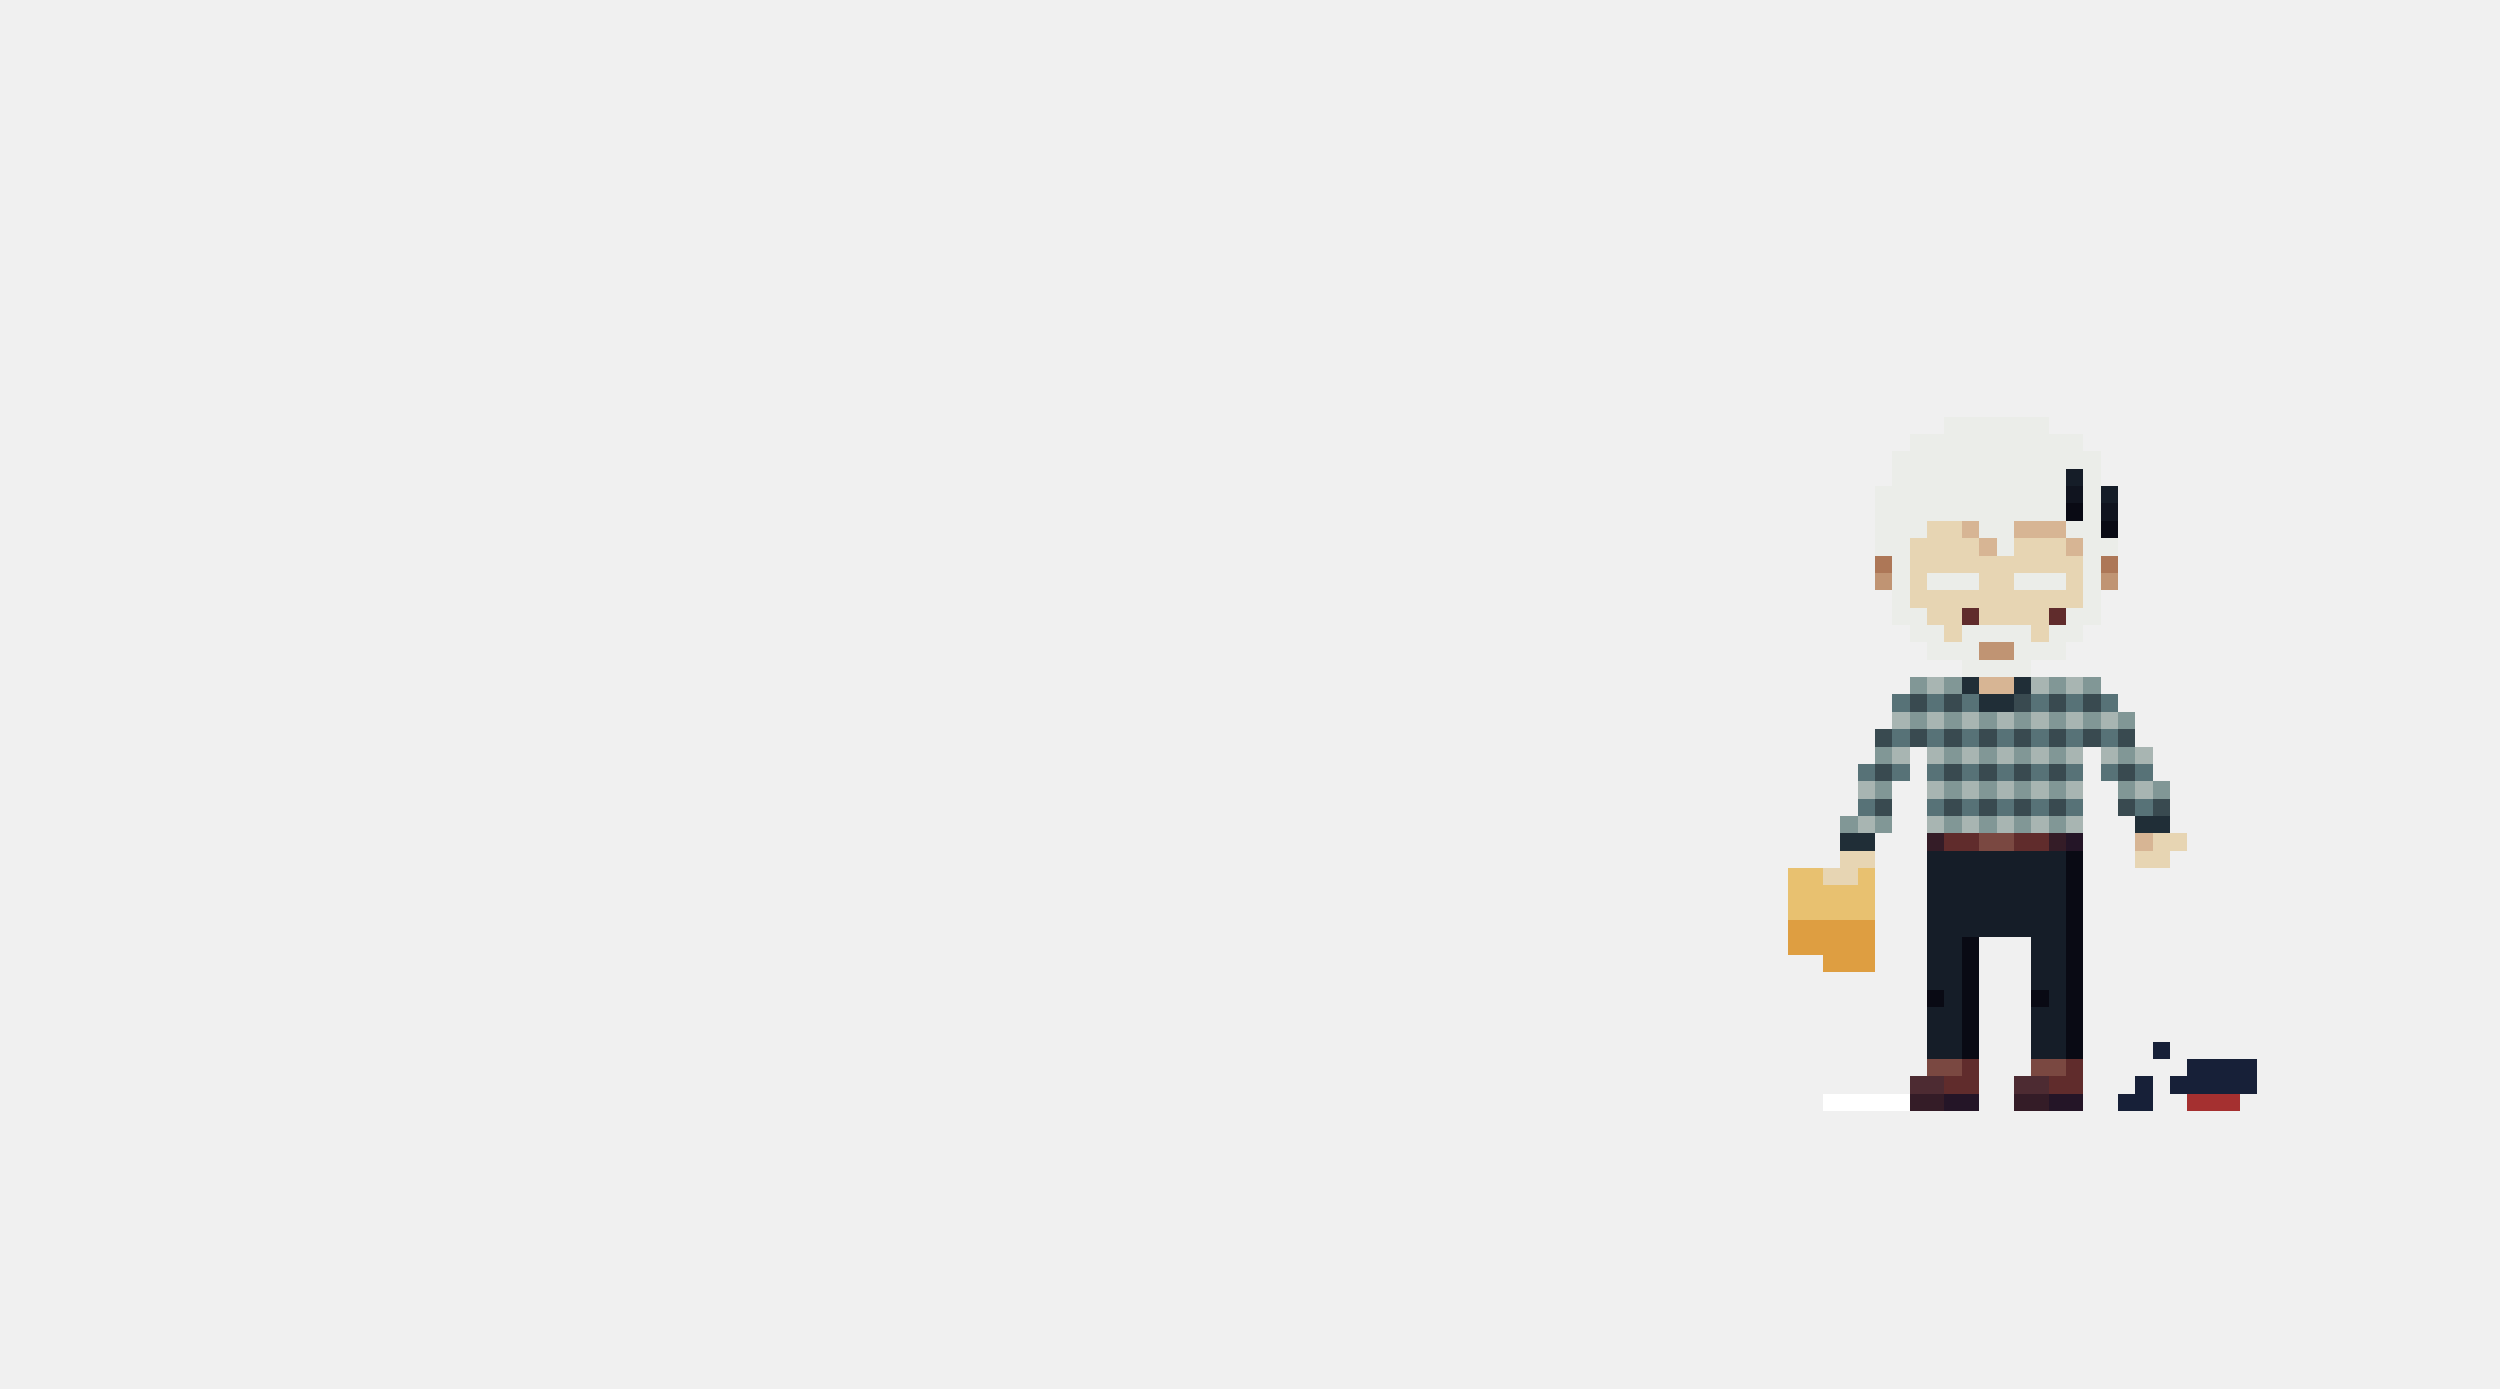
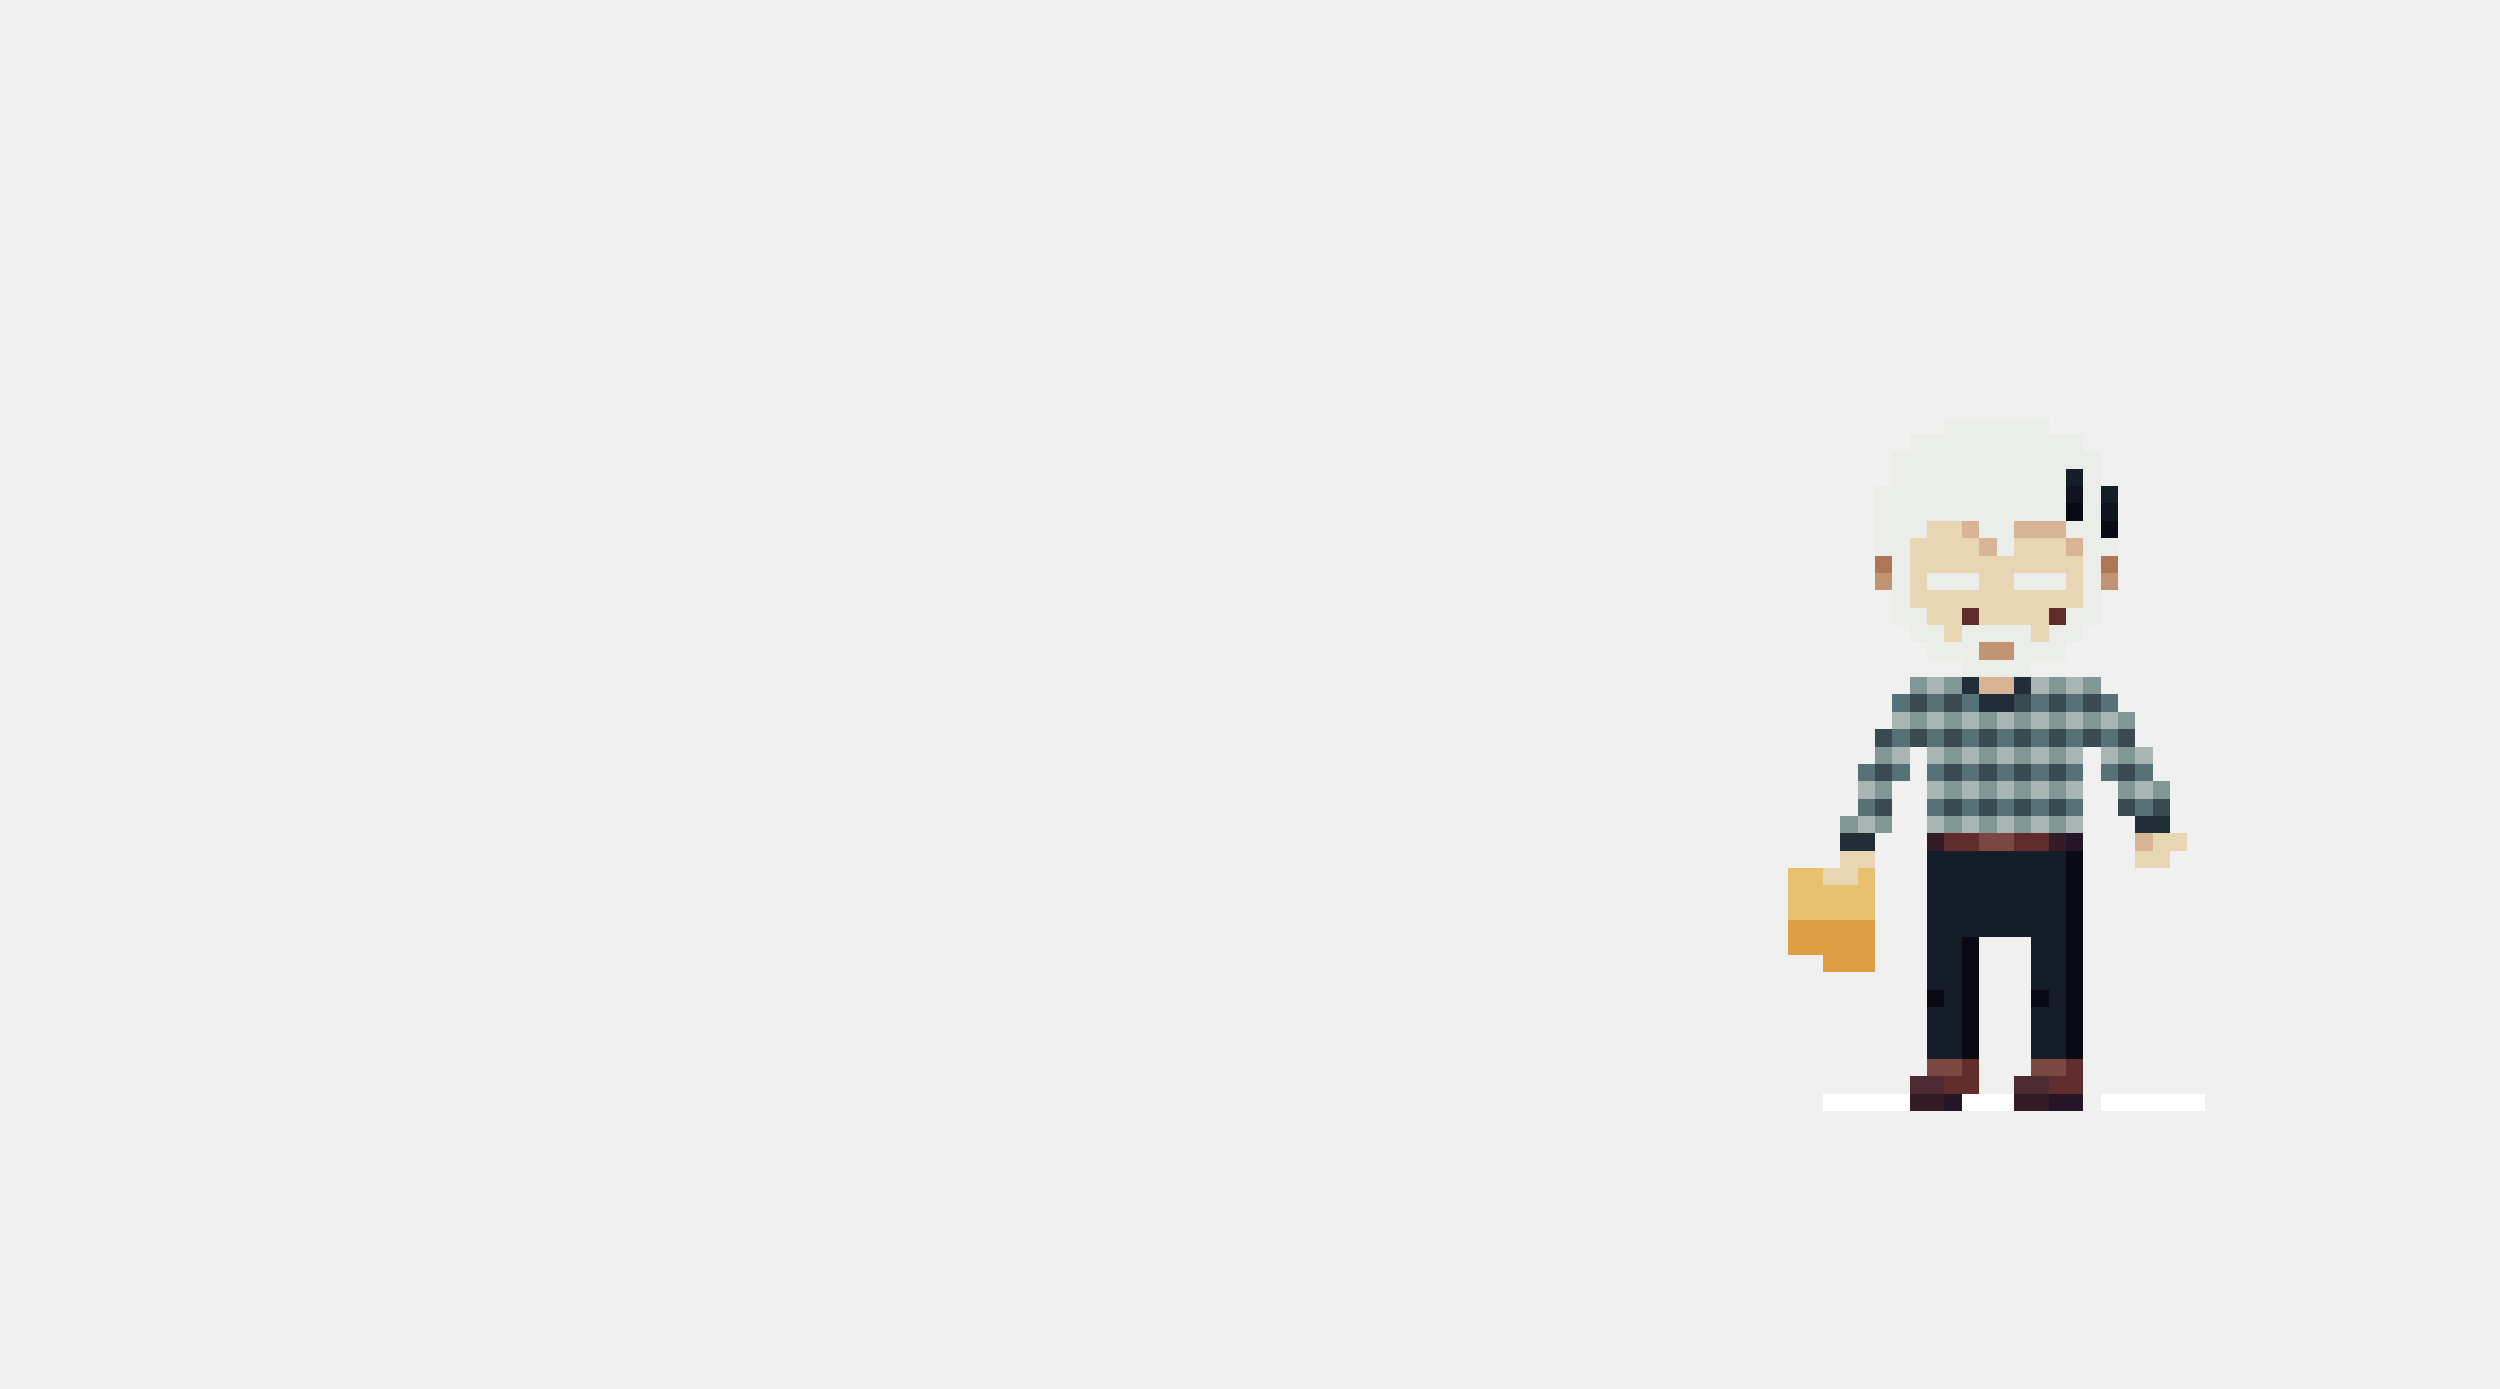
<svg xmlns="http://www.w3.org/2000/svg" version="1.1" width="144" height="80" shape-rendering="crispEdges">
  <rect x="112" y="24" width="1" height="1" fill="#EBEDE9" />
  <rect x="113" y="24" width="1" height="1" fill="#EBEDE9" />
  <rect x="114" y="24" width="1" height="1" fill="#EBEDE9" />
  <rect x="115" y="24" width="1" height="1" fill="#EBEDE9" />
  <rect x="116" y="24" width="1" height="1" fill="#EBEDE9" />
  <rect x="117" y="24" width="1" height="1" fill="#EBEDE9" />
  <rect x="110" y="25" width="1" height="1" fill="#EBEDE9" />
  <rect x="111" y="25" width="1" height="1" fill="#EBEDE9" />
  <rect x="112" y="25" width="1" height="1" fill="#EBEDE9" />
  <rect x="113" y="25" width="1" height="1" fill="#EBEDE9" />
  <rect x="114" y="25" width="1" height="1" fill="#EBEDE9" />
  <rect x="115" y="25" width="1" height="1" fill="#EBEDE9" />
  <rect x="116" y="25" width="1" height="1" fill="#EBEDE9" />
  <rect x="117" y="25" width="1" height="1" fill="#EBEDE9" />
  <rect x="118" y="25" width="1" height="1" fill="#EBEDE9" />
  <rect x="119" y="25" width="1" height="1" fill="#EBEDE9" />
  <rect x="109" y="26" width="1" height="1" fill="#EBEDE9" />
  <rect x="110" y="26" width="1" height="1" fill="#EBEDE9" />
  <rect x="111" y="26" width="1" height="1" fill="#EBEDE9" />
  <rect x="112" y="26" width="1" height="1" fill="#EBEDE9" />
  <rect x="113" y="26" width="1" height="1" fill="#EBEDE9" />
  <rect x="114" y="26" width="1" height="1" fill="#EBEDE9" />
  <rect x="115" y="26" width="1" height="1" fill="#EBEDE9" />
  <rect x="116" y="26" width="1" height="1" fill="#EBEDE9" />
  <rect x="117" y="26" width="1" height="1" fill="#EBEDE9" />
  <rect x="118" y="26" width="1" height="1" fill="#EBEDE9" />
  <rect x="119" y="26" width="1" height="1" fill="#EBEDE9" />
  <rect x="120" y="26" width="1" height="1" fill="#EBEDE9" />
  <rect x="109" y="27" width="1" height="1" fill="#EBEDE9" />
  <rect x="110" y="27" width="1" height="1" fill="#EBEDE9" />
  <rect x="111" y="27" width="1" height="1" fill="#EBEDE9" />
  <rect x="112" y="27" width="1" height="1" fill="#EBEDE9" />
  <rect x="113" y="27" width="1" height="1" fill="#EBEDE9" />
  <rect x="114" y="27" width="1" height="1" fill="#EBEDE9" />
  <rect x="115" y="27" width="1" height="1" fill="#EBEDE9" />
  <rect x="116" y="27" width="1" height="1" fill="#EBEDE9" />
  <rect x="117" y="27" width="1" height="1" fill="#EBEDE9" />
  <rect x="118" y="27" width="1" height="1" fill="#EBEDE9" />
  <rect x="119" y="27" width="1" height="1" fill="#151D28" />
  <rect x="120" y="27" width="1" height="1" fill="#EBEDE9" />
  <rect x="108" y="28" width="1" height="1" fill="#EBEDE9" />
  <rect x="109" y="28" width="1" height="1" fill="#EBEDE9" />
  <rect x="110" y="28" width="1" height="1" fill="#EBEDE9" />
  <rect x="111" y="28" width="1" height="1" fill="#EBEDE9" />
  <rect x="112" y="28" width="1" height="1" fill="#EBEDE9" />
  <rect x="113" y="28" width="1" height="1" fill="#EBEDE9" />
  <rect x="114" y="28" width="1" height="1" fill="#EBEDE9" />
  <rect x="115" y="28" width="1" height="1" fill="#EBEDE9" />
  <rect x="116" y="28" width="1" height="1" fill="#EBEDE9" />
  <rect x="117" y="28" width="1" height="1" fill="#EBEDE9" />
  <rect x="118" y="28" width="1" height="1" fill="#EBEDE9" />
  <rect x="119" y="28" width="1" height="1" fill="#10141F" />
  <rect x="120" y="28" width="1" height="1" fill="#EBEDE9" />
  <rect x="121" y="28" width="1" height="1" fill="#151D28" />
  <rect x="108" y="29" width="1" height="1" fill="#EBEDE9" />
  <rect x="109" y="29" width="1" height="1" fill="#EBEDE9" />
  <rect x="110" y="29" width="1" height="1" fill="#EBEDE9" />
  <rect x="111" y="29" width="1" height="1" fill="#EBEDE9" />
  <rect x="112" y="29" width="1" height="1" fill="#EBEDE9" />
  <rect x="113" y="29" width="1" height="1" fill="#EBEDE9" />
  <rect x="114" y="29" width="1" height="1" fill="#EBEDE9" />
  <rect x="115" y="29" width="1" height="1" fill="#EBEDE9" />
  <rect x="116" y="29" width="1" height="1" fill="#EBEDE9" />
  <rect x="117" y="29" width="1" height="1" fill="#EBEDE9" />
  <rect x="118" y="29" width="1" height="1" fill="#EBEDE9" />
  <rect x="119" y="29" width="1" height="1" fill="#090A14" />
  <rect x="120" y="29" width="1" height="1" fill="#EBEDE9" />
  <rect x="121" y="29" width="1" height="1" fill="#10141F" />
  <rect x="108" y="30" width="1" height="1" fill="#EBEDE9" />
  <rect x="109" y="30" width="1" height="1" fill="#EBEDE9" />
  <rect x="110" y="30" width="1" height="1" fill="#EBEDE9" />
  <rect x="111" y="30" width="1" height="1" fill="#E7D5B3" />
  <rect x="112" y="30" width="1" height="1" fill="#E7D5B3" />
  <rect x="113" y="30" width="1" height="1" fill="#D7B594" />
  <rect x="114" y="30" width="1" height="1" fill="#EBEDE9" />
  <rect x="115" y="30" width="1" height="1" fill="#EBEDE9" />
  <rect x="116" y="30" width="1" height="1" fill="#D7B594" />
  <rect x="117" y="30" width="1" height="1" fill="#D7B594" />
  <rect x="118" y="30" width="1" height="1" fill="#D7B594" />
  <rect x="119" y="30" width="1" height="1" fill="#EBEDE9" />
  <rect x="120" y="30" width="1" height="1" fill="#EBEDE9" />
  <rect x="121" y="30" width="1" height="1" fill="#090A14" />
  <rect x="108" y="31" width="1" height="1" fill="#EBEDE9" />
  <rect x="109" y="31" width="1" height="1" fill="#EBEDE9" />
  <rect x="110" y="31" width="1" height="1" fill="#E7D5B3" />
  <rect x="111" y="31" width="1" height="1" fill="#E7D5B3" />
  <rect x="112" y="31" width="1" height="1" fill="#E7D5B3" />
  <rect x="113" y="31" width="1" height="1" fill="#E7D5B3" />
  <rect x="114" y="31" width="1" height="1" fill="#D7B594" />
  <rect x="115" y="31" width="1" height="1" fill="#EBEDE9" />
  <rect x="116" y="31" width="1" height="1" fill="#E7D5B3" />
  <rect x="117" y="31" width="1" height="1" fill="#E7D5B3" />
  <rect x="118" y="31" width="1" height="1" fill="#E7D5B3" />
  <rect x="119" y="31" width="1" height="1" fill="#D7B594" />
  <rect x="120" y="31" width="1" height="1" fill="#EBEDE9" />
  <rect x="121" y="31" width="1" height="1" fill="#EBEDE9" />
  <rect x="108" y="32" width="1" height="1" fill="#AD7757" />
  <rect x="109" y="32" width="1" height="1" fill="#EBEDE9" />
  <rect x="110" y="32" width="1" height="1" fill="#E7D5B3" />
  <rect x="111" y="32" width="1" height="1" fill="#E7D5B3" />
  <rect x="112" y="32" width="1" height="1" fill="#E7D5B3" />
  <rect x="113" y="32" width="1" height="1" fill="#E7D5B3" />
  <rect x="114" y="32" width="1" height="1" fill="#E7D5B3" />
  <rect x="115" y="32" width="1" height="1" fill="#E7D5B3" />
  <rect x="116" y="32" width="1" height="1" fill="#E7D5B3" />
  <rect x="117" y="32" width="1" height="1" fill="#E7D5B3" />
  <rect x="118" y="32" width="1" height="1" fill="#E7D5B3" />
  <rect x="119" y="32" width="1" height="1" fill="#E7D5B3" />
  <rect x="120" y="32" width="1" height="1" fill="#EBEDE9" />
  <rect x="121" y="32" width="1" height="1" fill="#AD7757" />
  <rect x="108" y="33" width="1" height="1" fill="#C09473" />
  <rect x="109" y="33" width="1" height="1" fill="#EBEDE9" />
  <rect x="110" y="33" width="1" height="1" fill="#E7D5B3" />
  <rect x="111" y="33" width="1" height="1" fill="#EBEDE9" />
  <rect x="112" y="33" width="1" height="1" fill="#EBEDE9" />
  <rect x="113" y="33" width="1" height="1" fill="#EBEDE9" />
  <rect x="114" y="33" width="1" height="1" fill="#E7D5B3" />
  <rect x="115" y="33" width="1" height="1" fill="#E7D5B3" />
  <rect x="116" y="33" width="1" height="1" fill="#EBEDE9" />
  <rect x="117" y="33" width="1" height="1" fill="#EBEDE9" />
  <rect x="118" y="33" width="1" height="1" fill="#EBEDE9" />
  <rect x="119" y="33" width="1" height="1" fill="#E7D5B3" />
  <rect x="120" y="33" width="1" height="1" fill="#EBEDE9" />
  <rect x="121" y="33" width="1" height="1" fill="#C09473" />
  <rect x="109" y="34" width="1" height="1" fill="#EBEDE9" />
  <rect x="110" y="34" width="1" height="1" fill="#E7D5B3" />
  <rect x="111" y="34" width="1" height="1" fill="#E7D5B3" />
  <rect x="112" y="34" width="1" height="1" fill="#E7D5B3" />
  <rect x="113" y="34" width="1" height="1" fill="#E7D5B3" />
  <rect x="114" y="34" width="1" height="1" fill="#E7D5B3" />
  <rect x="115" y="34" width="1" height="1" fill="#E7D5B3" />
  <rect x="116" y="34" width="1" height="1" fill="#E7D5B3" />
  <rect x="117" y="34" width="1" height="1" fill="#E7D5B3" />
  <rect x="118" y="34" width="1" height="1" fill="#E7D5B3" />
  <rect x="119" y="34" width="1" height="1" fill="#E7D5B3" />
  <rect x="120" y="34" width="1" height="1" fill="#EBEDE9" />
  <rect x="109" y="35" width="1" height="1" fill="#EBEDE9" />
  <rect x="110" y="35" width="1" height="1" fill="#EBEDE9" />
  <rect x="111" y="35" width="1" height="1" fill="#E7D5B3" />
  <rect x="112" y="35" width="1" height="1" fill="#E7D5B3" />
  <rect x="113" y="35" width="1" height="1" fill="#602C2C" />
  <rect x="114" y="35" width="1" height="1" fill="#E7D5B3" />
  <rect x="115" y="35" width="1" height="1" fill="#E7D5B3" />
  <rect x="116" y="35" width="1" height="1" fill="#E7D5B3" />
  <rect x="117" y="35" width="1" height="1" fill="#E7D5B3" />
  <rect x="118" y="35" width="1" height="1" fill="#602C2C" />
  <rect x="119" y="35" width="1" height="1" fill="#EBEDE9" />
  <rect x="120" y="35" width="1" height="1" fill="#EBEDE9" />
  <rect x="110" y="36" width="1" height="1" fill="#EBEDE9" />
  <rect x="111" y="36" width="1" height="1" fill="#EBEDE9" />
  <rect x="112" y="36" width="1" height="1" fill="#E7D5B3" />
  <rect x="113" y="36" width="1" height="1" fill="#EBEDE9" />
  <rect x="114" y="36" width="1" height="1" fill="#EBEDE9" />
  <rect x="115" y="36" width="1" height="1" fill="#EBEDE9" />
  <rect x="116" y="36" width="1" height="1" fill="#EBEDE9" />
  <rect x="117" y="36" width="1" height="1" fill="#E7D5B3" />
  <rect x="118" y="36" width="1" height="1" fill="#EBEDE9" />
  <rect x="119" y="36" width="1" height="1" fill="#EBEDE9" />
  <rect x="111" y="37" width="1" height="1" fill="#EBEDE9" />
  <rect x="112" y="37" width="1" height="1" fill="#EBEDE9" />
  <rect x="113" y="37" width="1" height="1" fill="#EBEDE9" />
  <rect x="114" y="37" width="1" height="1" fill="#C09473" />
  <rect x="115" y="37" width="1" height="1" fill="#C09473" />
  <rect x="116" y="37" width="1" height="1" fill="#EBEDE9" />
  <rect x="117" y="37" width="1" height="1" fill="#EBEDE9" />
  <rect x="118" y="37" width="1" height="1" fill="#EBEDE9" />
  <rect x="113" y="38" width="1" height="1" fill="#EBEDE9" />
  <rect x="114" y="38" width="1" height="1" fill="#EBEDE9" />
  <rect x="115" y="38" width="1" height="1" fill="#EBEDE9" />
  <rect x="116" y="38" width="1" height="1" fill="#EBEDE9" />
  <rect x="110" y="39" width="1" height="1" fill="#819796" />
  <rect x="111" y="39" width="1" height="1" fill="#A8B5B2" />
  <rect x="112" y="39" width="1" height="1" fill="#819796" />
  <rect x="113" y="39" width="1" height="1" fill="#202E37" />
  <rect x="114" y="39" width="1" height="1" fill="#D7B594" />
  <rect x="115" y="39" width="1" height="1" fill="#D7B594" />
  <rect x="116" y="39" width="1" height="1" fill="#202E37" />
  <rect x="117" y="39" width="1" height="1" fill="#A8B5B2" />
  <rect x="118" y="39" width="1" height="1" fill="#819796" />
  <rect x="119" y="39" width="1" height="1" fill="#A8B5B2" />
  <rect x="120" y="39" width="1" height="1" fill="#819796" />
  <rect x="109" y="40" width="1" height="1" fill="#577277" />
  <rect x="110" y="40" width="1" height="1" fill="#394A50" />
  <rect x="111" y="40" width="1" height="1" fill="#577277" />
  <rect x="112" y="40" width="1" height="1" fill="#394A50" />
  <rect x="113" y="40" width="1" height="1" fill="#577277" />
  <rect x="114" y="40" width="1" height="1" fill="#202E37" />
  <rect x="115" y="40" width="1" height="1" fill="#202E37" />
  <rect x="116" y="40" width="1" height="1" fill="#394A50" />
  <rect x="117" y="40" width="1" height="1" fill="#577277" />
  <rect x="118" y="40" width="1" height="1" fill="#394A50" />
  <rect x="119" y="40" width="1" height="1" fill="#577277" />
  <rect x="120" y="40" width="1" height="1" fill="#394A50" />
  <rect x="121" y="40" width="1" height="1" fill="#577277" />
  <rect x="109" y="41" width="1" height="1" fill="#A8B5B2" />
  <rect x="110" y="41" width="1" height="1" fill="#819796" />
  <rect x="111" y="41" width="1" height="1" fill="#A8B5B2" />
  <rect x="112" y="41" width="1" height="1" fill="#819796" />
  <rect x="113" y="41" width="1" height="1" fill="#A8B5B2" />
  <rect x="114" y="41" width="1" height="1" fill="#819796" />
  <rect x="115" y="41" width="1" height="1" fill="#A8B5B2" />
  <rect x="116" y="41" width="1" height="1" fill="#819796" />
  <rect x="117" y="41" width="1" height="1" fill="#A8B5B2" />
  <rect x="118" y="41" width="1" height="1" fill="#819796" />
  <rect x="119" y="41" width="1" height="1" fill="#A8B5B2" />
  <rect x="120" y="41" width="1" height="1" fill="#819796" />
  <rect x="121" y="41" width="1" height="1" fill="#A8B5B2" />
  <rect x="122" y="41" width="1" height="1" fill="#819796" />
  <rect x="108" y="42" width="1" height="1" fill="#394A50" />
  <rect x="109" y="42" width="1" height="1" fill="#577277" />
  <rect x="110" y="42" width="1" height="1" fill="#394A50" />
  <rect x="111" y="42" width="1" height="1" fill="#577277" />
  <rect x="112" y="42" width="1" height="1" fill="#394A50" />
  <rect x="113" y="42" width="1" height="1" fill="#577277" />
  <rect x="114" y="42" width="1" height="1" fill="#394A50" />
  <rect x="115" y="42" width="1" height="1" fill="#577277" />
  <rect x="116" y="42" width="1" height="1" fill="#394A50" />
  <rect x="117" y="42" width="1" height="1" fill="#577277" />
  <rect x="118" y="42" width="1" height="1" fill="#394A50" />
  <rect x="119" y="42" width="1" height="1" fill="#577277" />
  <rect x="120" y="42" width="1" height="1" fill="#394A50" />
  <rect x="121" y="42" width="1" height="1" fill="#577277" />
  <rect x="122" y="42" width="1" height="1" fill="#394A50" />
  <rect x="108" y="43" width="1" height="1" fill="#819796" />
  <rect x="109" y="43" width="1" height="1" fill="#A8B5B2" />
  <rect x="111" y="43" width="1" height="1" fill="#A8B5B2" />
  <rect x="112" y="43" width="1" height="1" fill="#819796" />
  <rect x="113" y="43" width="1" height="1" fill="#A8B5B2" />
  <rect x="114" y="43" width="1" height="1" fill="#819796" />
  <rect x="115" y="43" width="1" height="1" fill="#A8B5B2" />
  <rect x="116" y="43" width="1" height="1" fill="#819796" />
  <rect x="117" y="43" width="1" height="1" fill="#A8B5B2" />
  <rect x="118" y="43" width="1" height="1" fill="#819796" />
  <rect x="119" y="43" width="1" height="1" fill="#A8B5B2" />
  <rect x="121" y="43" width="1" height="1" fill="#A8B5B2" />
  <rect x="122" y="43" width="1" height="1" fill="#819796" />
  <rect x="123" y="43" width="1" height="1" fill="#A8B5B2" />
  <rect x="107" y="44" width="1" height="1" fill="#577277" />
  <rect x="108" y="44" width="1" height="1" fill="#394A50" />
  <rect x="109" y="44" width="1" height="1" fill="#577277" />
  <rect x="111" y="44" width="1" height="1" fill="#577277" />
  <rect x="112" y="44" width="1" height="1" fill="#394A50" />
  <rect x="113" y="44" width="1" height="1" fill="#577277" />
  <rect x="114" y="44" width="1" height="1" fill="#394A50" />
  <rect x="115" y="44" width="1" height="1" fill="#577277" />
  <rect x="116" y="44" width="1" height="1" fill="#394A50" />
  <rect x="117" y="44" width="1" height="1" fill="#577277" />
  <rect x="118" y="44" width="1" height="1" fill="#394A50" />
  <rect x="119" y="44" width="1" height="1" fill="#577277" />
  <rect x="121" y="44" width="1" height="1" fill="#577277" />
  <rect x="122" y="44" width="1" height="1" fill="#394A50" />
  <rect x="123" y="44" width="1" height="1" fill="#577277" />
  <rect x="107" y="45" width="1" height="1" fill="#A8B5B2" />
  <rect x="108" y="45" width="1" height="1" fill="#819796" />
  <rect x="111" y="45" width="1" height="1" fill="#A8B5B2" />
  <rect x="112" y="45" width="1" height="1" fill="#819796" />
  <rect x="113" y="45" width="1" height="1" fill="#A8B5B2" />
  <rect x="114" y="45" width="1" height="1" fill="#819796" />
  <rect x="115" y="45" width="1" height="1" fill="#A8B5B2" />
  <rect x="116" y="45" width="1" height="1" fill="#819796" />
  <rect x="117" y="45" width="1" height="1" fill="#A8B5B2" />
  <rect x="118" y="45" width="1" height="1" fill="#819796" />
  <rect x="119" y="45" width="1" height="1" fill="#A8B5B2" />
  <rect x="122" y="45" width="1" height="1" fill="#819796" />
  <rect x="123" y="45" width="1" height="1" fill="#A8B5B2" />
  <rect x="124" y="45" width="1" height="1" fill="#819796" />
  <rect x="107" y="46" width="1" height="1" fill="#577277" />
  <rect x="108" y="46" width="1" height="1" fill="#394A50" />
  <rect x="111" y="46" width="1" height="1" fill="#577277" />
  <rect x="112" y="46" width="1" height="1" fill="#394A50" />
  <rect x="113" y="46" width="1" height="1" fill="#577277" />
  <rect x="114" y="46" width="1" height="1" fill="#394A50" />
  <rect x="115" y="46" width="1" height="1" fill="#577277" />
  <rect x="116" y="46" width="1" height="1" fill="#394A50" />
  <rect x="117" y="46" width="1" height="1" fill="#577277" />
  <rect x="118" y="46" width="1" height="1" fill="#394A50" />
  <rect x="119" y="46" width="1" height="1" fill="#577277" />
  <rect x="122" y="46" width="1" height="1" fill="#394A50" />
  <rect x="123" y="46" width="1" height="1" fill="#577277" />
  <rect x="124" y="46" width="1" height="1" fill="#394A50" />
  <rect x="106" y="47" width="1" height="1" fill="#819796" />
  <rect x="107" y="47" width="1" height="1" fill="#A8B5B2" />
  <rect x="108" y="47" width="1" height="1" fill="#819796" />
  <rect x="111" y="47" width="1" height="1" fill="#A8B5B2" />
  <rect x="112" y="47" width="1" height="1" fill="#819796" />
  <rect x="113" y="47" width="1" height="1" fill="#A8B5B2" />
  <rect x="114" y="47" width="1" height="1" fill="#819796" />
  <rect x="115" y="47" width="1" height="1" fill="#A8B5B2" />
  <rect x="116" y="47" width="1" height="1" fill="#819796" />
  <rect x="117" y="47" width="1" height="1" fill="#A8B5B2" />
  <rect x="118" y="47" width="1" height="1" fill="#819796" />
  <rect x="119" y="47" width="1" height="1" fill="#A8B5B2" />
  <rect x="123" y="47" width="1" height="1" fill="#202E37" />
  <rect x="124" y="47" width="1" height="1" fill="#202E37" />
  <rect x="106" y="48" width="1" height="1" fill="#202E37" />
  <rect x="107" y="48" width="1" height="1" fill="#202E37" />
  <rect x="111" y="48" width="1" height="1" fill="#341C27" />
  <rect x="112" y="48" width="1" height="1" fill="#602C2C" />
  <rect x="113" y="48" width="1" height="1" fill="#602C2C" />
  <rect x="114" y="48" width="1" height="1" fill="#7A4841" />
  <rect x="115" y="48" width="1" height="1" fill="#7A4841" />
  <rect x="116" y="48" width="1" height="1" fill="#602C2C" />
  <rect x="117" y="48" width="1" height="1" fill="#602C2C" />
  <rect x="118" y="48" width="1" height="1" fill="#341C27" />
  <rect x="119" y="48" width="1" height="1" fill="#241527" />
  <rect x="123" y="48" width="1" height="1" fill="#D7B594" />
  <rect x="124" y="48" width="1" height="1" fill="#E7D5B3" />
  <rect x="125" y="48" width="1" height="1" fill="#E7D5B3" />
  <rect x="106" y="49" width="1" height="1" fill="#E7D5B3" />
  <rect x="107" y="49" width="1" height="1" fill="#E7D5B3" />
  <rect x="111" y="49" width="1" height="1" fill="#151D28" />
  <rect x="112" y="49" width="1" height="1" fill="#151D28" />
  <rect x="113" y="49" width="1" height="1" fill="#151D28" />
  <rect x="114" y="49" width="1" height="1" fill="#151D28" />
  <rect x="115" y="49" width="1" height="1" fill="#151D28" />
  <rect x="116" y="49" width="1" height="1" fill="#151D28" />
  <rect x="117" y="49" width="1" height="1" fill="#151D28" />
  <rect x="118" y="49" width="1" height="1" fill="#151D28" />
  <rect x="119" y="49" width="1" height="1" fill="#090A14" />
  <rect x="123" y="49" width="1" height="1" fill="#E7D5B3" />
  <rect x="124" y="49" width="1" height="1" fill="#E7D5B3" />
  <rect x="103" y="50" width="1" height="1" fill="#E8C170" />
  <rect x="104" y="50" width="1" height="1" fill="#E8C170" />
  <rect x="105" y="50" width="1" height="1" fill="#E7D5B3" />
  <rect x="106" y="50" width="1" height="1" fill="#E7D5B3" />
  <rect x="107" y="50" width="1" height="1" fill="#E8C170" />
  <rect x="111" y="50" width="1" height="1" fill="#151D28" />
  <rect x="112" y="50" width="1" height="1" fill="#151D28" />
  <rect x="113" y="50" width="1" height="1" fill="#151D28" />
  <rect x="114" y="50" width="1" height="1" fill="#151D28" />
  <rect x="115" y="50" width="1" height="1" fill="#151D28" />
  <rect x="116" y="50" width="1" height="1" fill="#151D28" />
  <rect x="117" y="50" width="1" height="1" fill="#151D28" />
  <rect x="118" y="50" width="1" height="1" fill="#151D28" />
  <rect x="119" y="50" width="1" height="1" fill="#090A14" />
  <rect x="103" y="51" width="1" height="1" fill="#E8C170" />
  <rect x="104" y="51" width="1" height="1" fill="#E8C170" />
  <rect x="105" y="51" width="1" height="1" fill="#E8C170" />
  <rect x="106" y="51" width="1" height="1" fill="#E8C170" />
  <rect x="107" y="51" width="1" height="1" fill="#E8C170" />
  <rect x="111" y="51" width="1" height="1" fill="#151D28" />
  <rect x="112" y="51" width="1" height="1" fill="#151D28" />
  <rect x="113" y="51" width="1" height="1" fill="#151D28" />
  <rect x="114" y="51" width="1" height="1" fill="#151D28" />
  <rect x="115" y="51" width="1" height="1" fill="#151D28" />
  <rect x="116" y="51" width="1" height="1" fill="#151D28" />
  <rect x="117" y="51" width="1" height="1" fill="#151D28" />
  <rect x="118" y="51" width="1" height="1" fill="#151D28" />
  <rect x="119" y="51" width="1" height="1" fill="#090A14" />
  <rect x="103" y="52" width="1" height="1" fill="#E8C170" />
  <rect x="104" y="52" width="1" height="1" fill="#E8C170" />
  <rect x="105" y="52" width="1" height="1" fill="#E8C170" />
  <rect x="106" y="52" width="1" height="1" fill="#E8C170" />
  <rect x="107" y="52" width="1" height="1" fill="#E8C170" />
  <rect x="111" y="52" width="1" height="1" fill="#151D28" />
  <rect x="112" y="52" width="1" height="1" fill="#151D28" />
  <rect x="113" y="52" width="1" height="1" fill="#151D28" />
  <rect x="114" y="52" width="1" height="1" fill="#151D28" />
  <rect x="115" y="52" width="1" height="1" fill="#151D28" />
  <rect x="116" y="52" width="1" height="1" fill="#151D28" />
  <rect x="117" y="52" width="1" height="1" fill="#151D28" />
  <rect x="118" y="52" width="1" height="1" fill="#151D28" />
  <rect x="119" y="52" width="1" height="1" fill="#090A14" />
  <rect x="103" y="53" width="1" height="1" fill="#DE9E41" />
  <rect x="104" y="53" width="1" height="1" fill="#DE9E41" />
  <rect x="105" y="53" width="1" height="1" fill="#DE9E41" />
  <rect x="106" y="53" width="1" height="1" fill="#DE9E41" />
  <rect x="107" y="53" width="1" height="1" fill="#DE9E41" />
  <rect x="111" y="53" width="1" height="1" fill="#151D28" />
  <rect x="112" y="53" width="1" height="1" fill="#151D28" />
  <rect x="113" y="53" width="1" height="1" fill="#151D28" />
  <rect x="114" y="53" width="1" height="1" fill="#151D28" />
  <rect x="115" y="53" width="1" height="1" fill="#151D28" />
  <rect x="116" y="53" width="1" height="1" fill="#151D28" />
  <rect x="117" y="53" width="1" height="1" fill="#151D28" />
  <rect x="118" y="53" width="1" height="1" fill="#151D28" />
  <rect x="119" y="53" width="1" height="1" fill="#090A14" />
  <rect x="103" y="54" width="1" height="1" fill="#DE9E41" />
  <rect x="104" y="54" width="1" height="1" fill="#DE9E41" />
  <rect x="105" y="54" width="1" height="1" fill="#DE9E41" />
  <rect x="106" y="54" width="1" height="1" fill="#DE9E41" />
  <rect x="107" y="54" width="1" height="1" fill="#DE9E41" />
  <rect x="111" y="54" width="1" height="1" fill="#151D28" />
  <rect x="112" y="54" width="1" height="1" fill="#151D28" />
  <rect x="113" y="54" width="1" height="1" fill="#090A14" />
  <rect x="117" y="54" width="1" height="1" fill="#151D28" />
  <rect x="118" y="54" width="1" height="1" fill="#151D28" />
  <rect x="119" y="54" width="1" height="1" fill="#090A14" />
  <rect x="105" y="55" width="1" height="1" fill="#DE9E41" />
  <rect x="106" y="55" width="1" height="1" fill="#DE9E41" />
  <rect x="107" y="55" width="1" height="1" fill="#DE9E41" />
  <rect x="111" y="55" width="1" height="1" fill="#151D28" />
  <rect x="112" y="55" width="1" height="1" fill="#151D28" />
  <rect x="113" y="55" width="1" height="1" fill="#090A14" />
  <rect x="117" y="55" width="1" height="1" fill="#151D28" />
  <rect x="118" y="55" width="1" height="1" fill="#151D28" />
  <rect x="119" y="55" width="1" height="1" fill="#090A14" />
  <rect x="111" y="56" width="1" height="1" fill="#151D28" />
  <rect x="112" y="56" width="1" height="1" fill="#151D28" />
  <rect x="113" y="56" width="1" height="1" fill="#090A14" />
  <rect x="117" y="56" width="1" height="1" fill="#151D28" />
  <rect x="118" y="56" width="1" height="1" fill="#151D28" />
  <rect x="119" y="56" width="1" height="1" fill="#090A14" />
  <rect x="111" y="57" width="1" height="1" fill="#090A14" />
  <rect x="112" y="57" width="1" height="1" fill="#151D28" />
  <rect x="113" y="57" width="1" height="1" fill="#090A14" />
  <rect x="117" y="57" width="1" height="1" fill="#090A14" />
  <rect x="118" y="57" width="1" height="1" fill="#151D28" />
  <rect x="119" y="57" width="1" height="1" fill="#090A14" />
  <rect x="111" y="58" width="1" height="1" fill="#151D28" />
  <rect x="112" y="58" width="1" height="1" fill="#151D28" />
  <rect x="113" y="58" width="1" height="1" fill="#090A14" />
  <rect x="117" y="58" width="1" height="1" fill="#151D28" />
  <rect x="118" y="58" width="1" height="1" fill="#151D28" />
  <rect x="119" y="58" width="1" height="1" fill="#090A14" />
  <rect x="111" y="59" width="1" height="1" fill="#151D28" />
  <rect x="112" y="59" width="1" height="1" fill="#151D28" />
  <rect x="113" y="59" width="1" height="1" fill="#090A14" />
  <rect x="117" y="59" width="1" height="1" fill="#151D28" />
  <rect x="118" y="59" width="1" height="1" fill="#151D28" />
  <rect x="119" y="59" width="1" height="1" fill="#090A14" />
  <rect x="111" y="60" width="1" height="1" fill="#151D28" />
  <rect x="112" y="60" width="1" height="1" fill="#151D28" />
  <rect x="113" y="60" width="1" height="1" fill="#090A14" />
  <rect x="117" y="60" width="1" height="1" fill="#151D28" />
  <rect x="118" y="60" width="1" height="1" fill="#151D28" />
  <rect x="119" y="60" width="1" height="1" fill="#090A14" />
-   <rect x="124" y="60" width="1" height="1" fill="#172038" />
  <rect x="111" y="61" width="1" height="1" fill="#7A4841" />
  <rect x="112" y="61" width="1" height="1" fill="#7A4841" />
  <rect x="113" y="61" width="1" height="1" fill="#602C2C" />
  <rect x="117" y="61" width="1" height="1" fill="#7A4841" />
  <rect x="118" y="61" width="1" height="1" fill="#7A4841" />
  <rect x="119" y="61" width="1" height="1" fill="#602C2C" />
-   <rect x="126" y="61" width="1" height="1" fill="#172038" />
-   <rect x="127" y="61" width="1" height="1" fill="#172038" />
-   <rect x="128" y="61" width="1" height="1" fill="#172038" />
-   <rect x="129" y="61" width="1" height="1" fill="#172038" />
  <rect x="110" y="62" width="1" height="1" fill="#4D2B32" />
  <rect x="111" y="62" width="1" height="1" fill="#4D2B32" />
  <rect x="112" y="62" width="1" height="1" fill="#602C2C" />
  <rect x="113" y="62" width="1" height="1" fill="#602C2C" />
  <rect x="116" y="62" width="1" height="1" fill="#4D2B32" />
  <rect x="117" y="62" width="1" height="1" fill="#4D2B32" />
  <rect x="118" y="62" width="1" height="1" fill="#602C2C" />
  <rect x="119" y="62" width="1" height="1" fill="#602C2C" />
-   <rect x="123" y="62" width="1" height="1" fill="#172038" />
-   <rect x="125" y="62" width="1" height="1" fill="#172038" />
-   <rect x="126" y="62" width="1" height="1" fill="#172038" />
-   <rect x="127" y="62" width="1" height="1" fill="#172038" />
-   <rect x="128" y="62" width="1" height="1" fill="#172038" />
-   <rect x="129" y="62" width="1" height="1" fill="#172038" />
  <rect x="105" y="63" width="1" height="1" fill="#FFFFFF" />
  <rect x="106" y="63" width="1" height="1" fill="#FFFFFF" />
  <rect x="107" y="63" width="1" height="1" fill="#FFFFFF" />
  <rect x="108" y="63" width="1" height="1" fill="#FFFFFF" />
  <rect x="109" y="63" width="1" height="1" fill="#FFFFFF" />
  <rect x="110" y="63" width="1" height="1" fill="#341C27" />
  <rect x="111" y="63" width="1" height="1" fill="#341C27" />
  <rect x="112" y="63" width="1" height="1" fill="#241527" />
-   <rect x="113" y="63" width="1" height="1" fill="#241527" />
+   <rect x="113" y="63" width="1" height="1" fill="#FFFFFF" />
+   <rect x="114" y="63" width="1" height="1" fill="#FFFFFF" />
+   <rect x="115" y="63" width="1" height="1" fill="#FFFFFF" />
  <rect x="116" y="63" width="1" height="1" fill="#341C27" />
  <rect x="117" y="63" width="1" height="1" fill="#341C27" />
  <rect x="118" y="63" width="1" height="1" fill="#241527" />
  <rect x="119" y="63" width="1" height="1" fill="#241527" />
-   <rect x="122" y="63" width="1" height="1" fill="#172038" />
-   <rect x="123" y="63" width="1" height="1" fill="#172038" />
-   <rect x="126" y="63" width="1" height="1" fill="#A53030" />
-   <rect x="127" y="63" width="1" height="1" fill="#A53030" />
-   <rect x="128" y="63" width="1" height="1" fill="#A53030" />
+   <rect x="121" y="63" width="1" height="1" fill="#FFFFFF" />
+   <rect x="122" y="63" width="1" height="1" fill="#FFFFFF" />
+   <rect x="123" y="63" width="1" height="1" fill="#FFFFFF" />
+   <rect x="124" y="63" width="1" height="1" fill="#FFFFFF" />
+   <rect x="125" y="63" width="1" height="1" fill="#FFFFFF" />
+   <rect x="126" y="63" width="1" height="1" fill="#FFFFFF" />
</svg>
